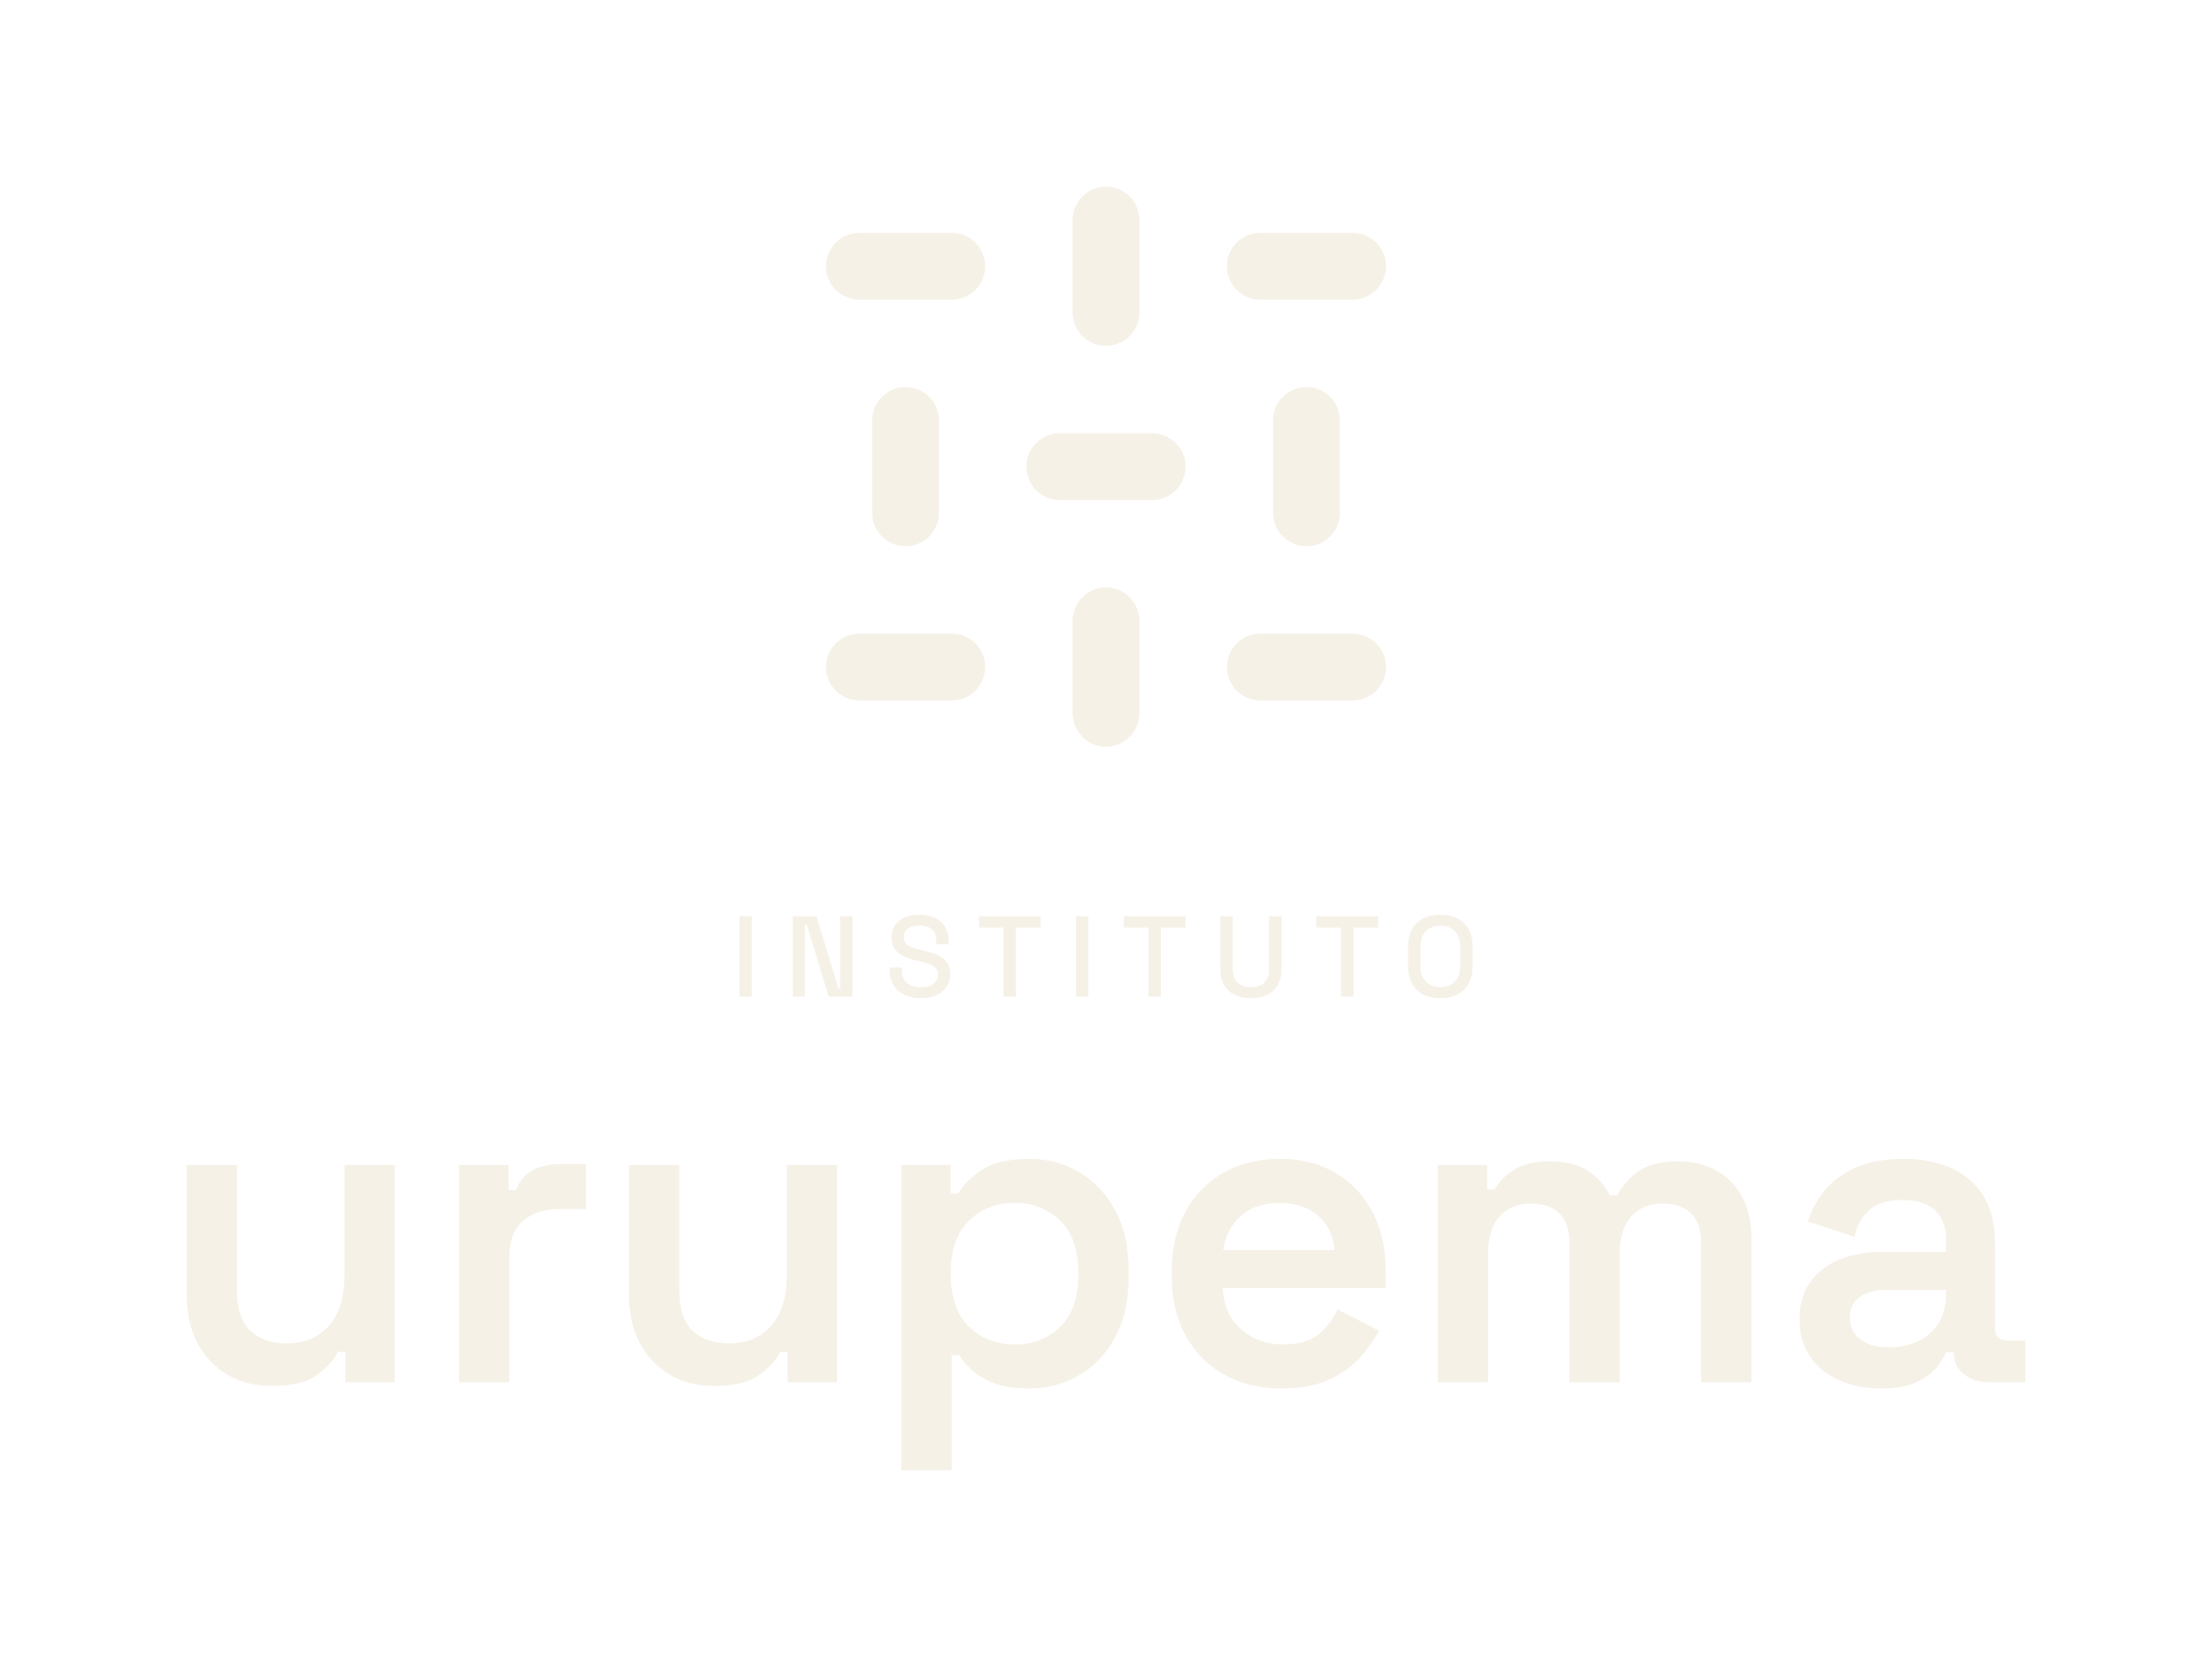
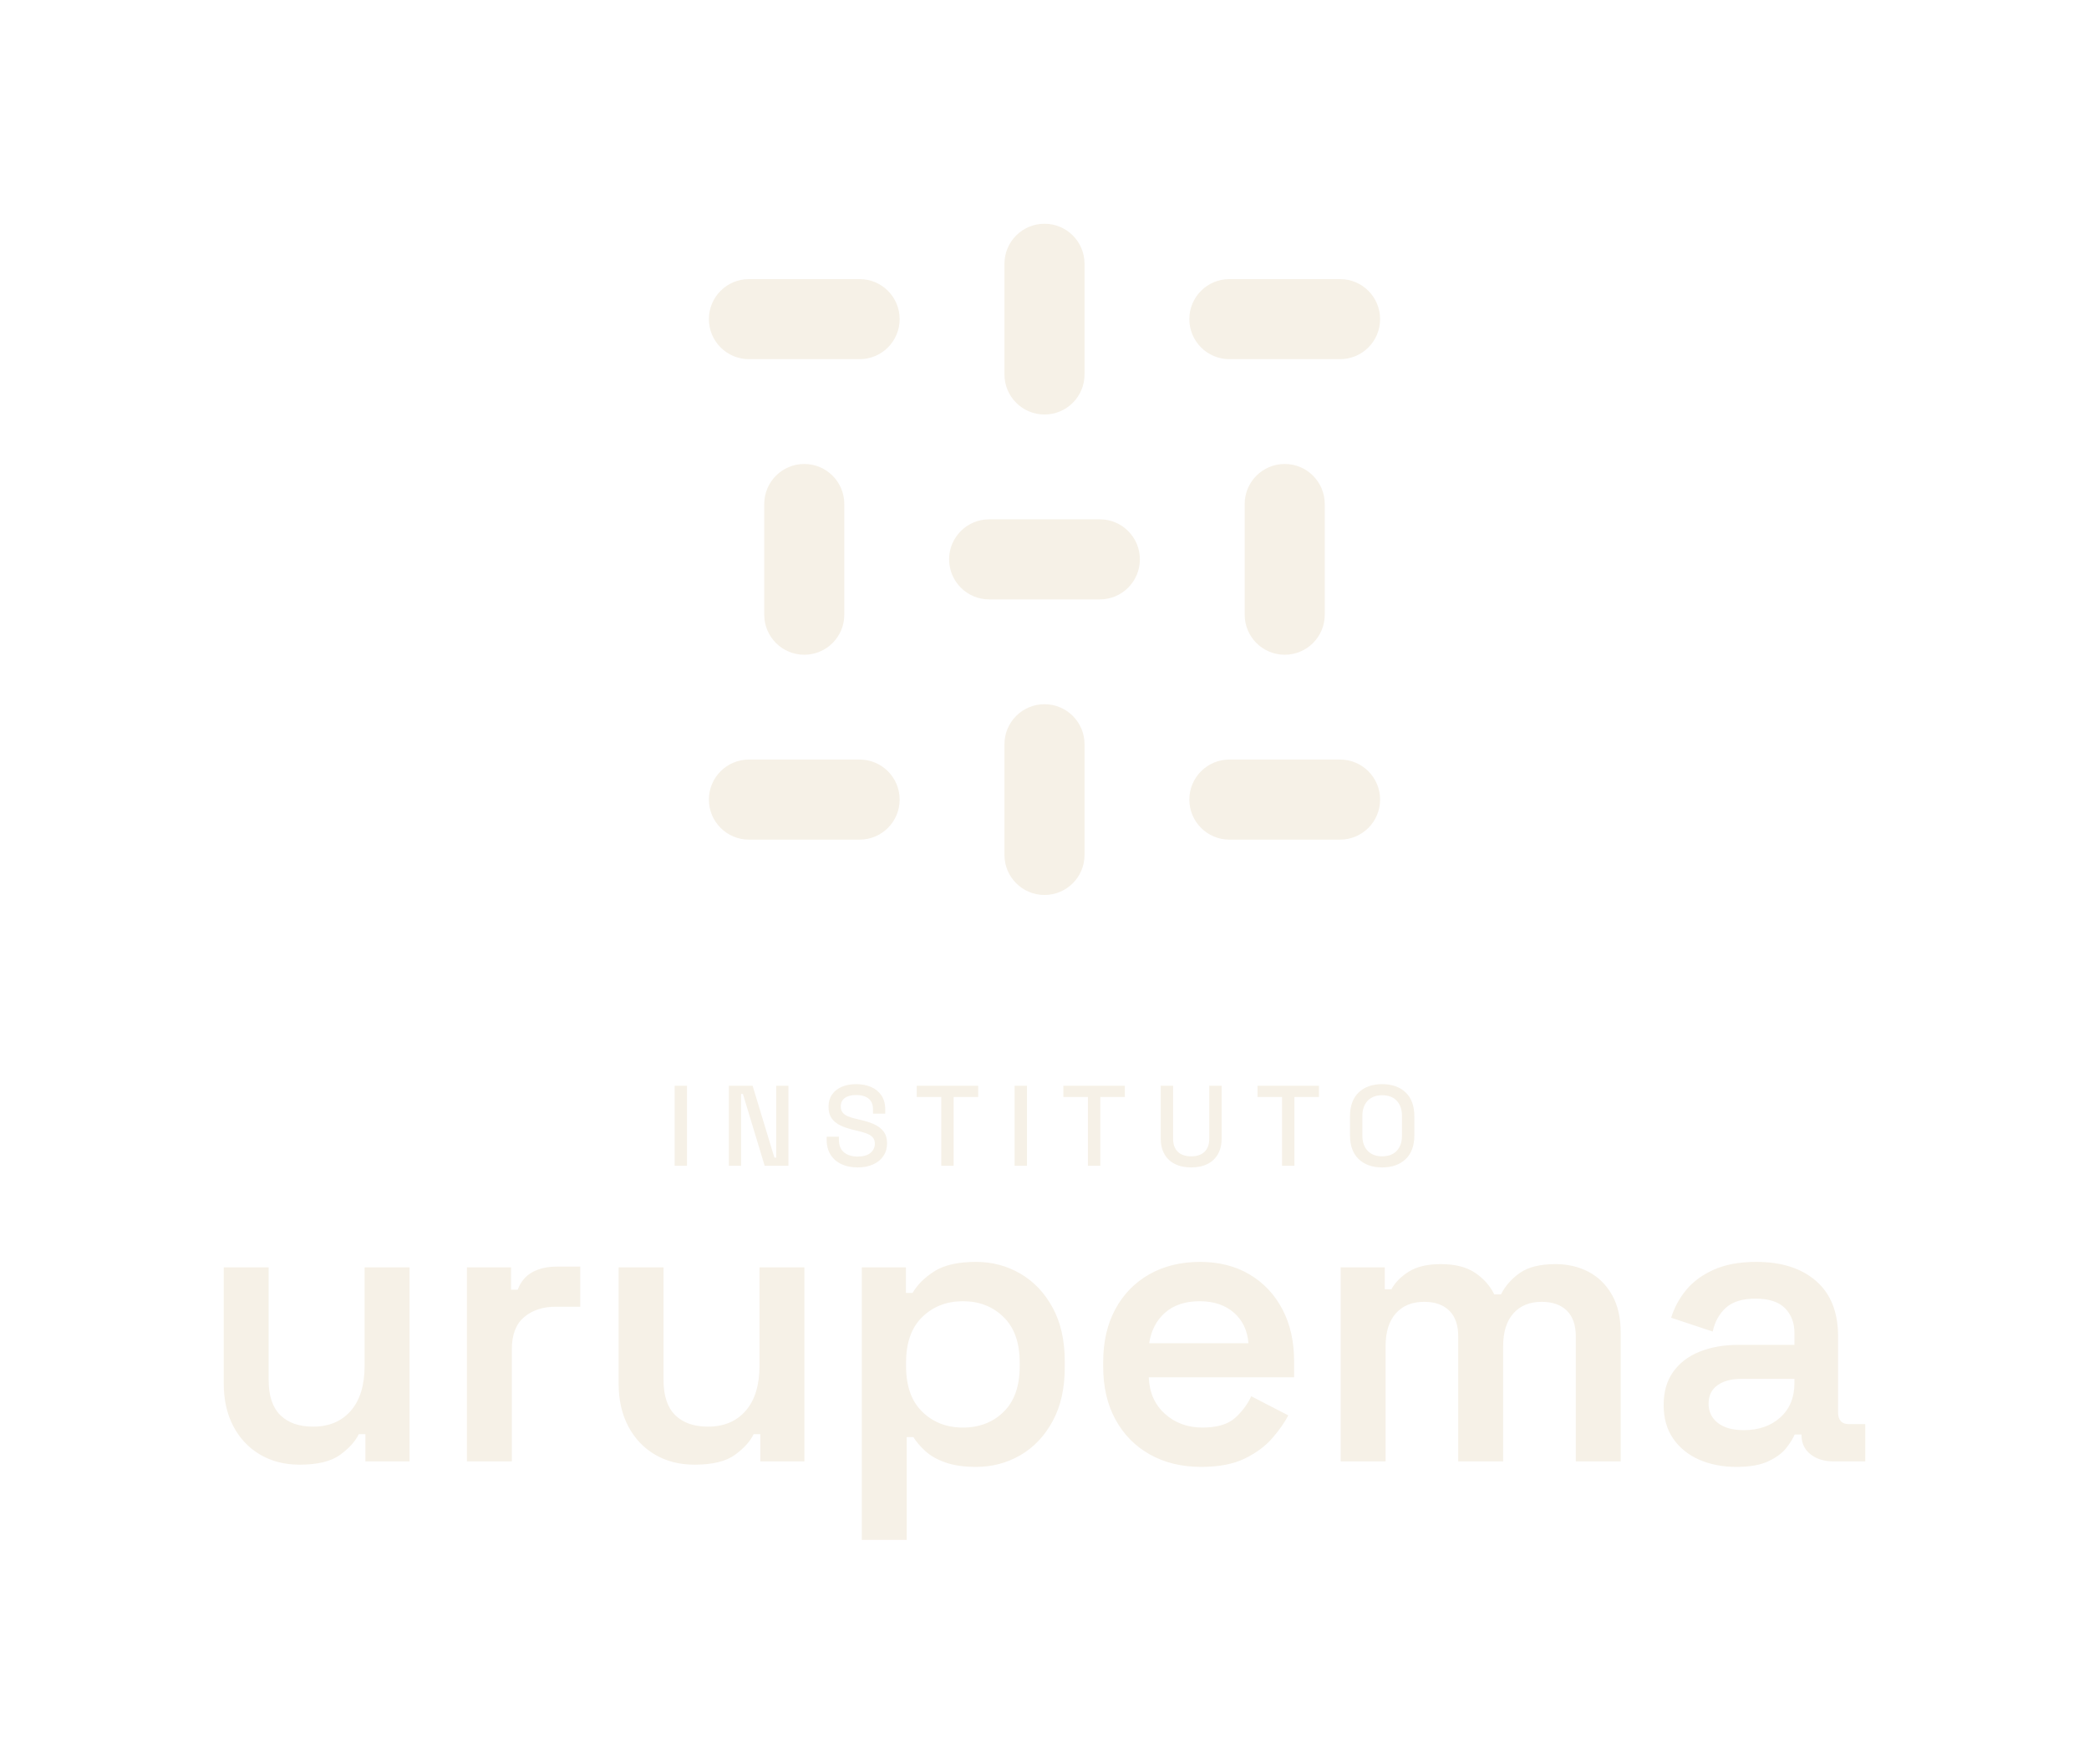
- <svg xmlns="http://www.w3.org/2000/svg" width="1125.61" height="843.25" viewBox="0 0 1125.61 843.25" role="img" aria-labelledby="t d">
-   <rect x="420.306" y="118.500" width="81.000" height="34.000" rx="17.000" fill="#F6F1E7" />
-   <rect x="545.806" y="95.000" width="34.000" height="81.000" rx="17.000" fill="#F6F1E7" />
-   <rect x="624.306" y="118.500" width="81.000" height="34.000" rx="17.000" fill="#F6F1E7" />
-   <rect x="443.806" y="197.000" width="34.000" height="81.000" rx="17.000" fill="#F6F1E7" />
-   <rect x="522.306" y="220.500" width="81.000" height="34.000" rx="17.000" fill="#F6F1E7" />
-   <rect x="647.806" y="197.000" width="34.000" height="81.000" rx="17.000" fill="#F6F1E7" />
-   <rect x="420.306" y="322.500" width="81.000" height="34.000" rx="17.000" fill="#F6F1E7" />
-   <rect x="545.806" y="299.000" width="34.000" height="81.000" rx="17.000" fill="#F6F1E7" />
-   <rect x="624.306" y="322.500" width="81.000" height="34.000" rx="17.000" fill="#F6F1E7" />
-   <path d="M376.238 507.215V466.318H382.559V507.215ZM403.347 507.215V466.318H415.476L426.603 503.02H427.532V466.318H433.778V507.215H421.648L410.522 470.492H409.593V507.215ZM468.497 508.033Q463.887 508.033 460.326 506.39Q456.765 504.747 454.74 501.582Q452.716 498.417 452.716 493.813V492.361H458.962V493.813Q458.962 498.189 461.578 500.336Q464.194 502.483 468.497 502.483Q472.858 502.483 475.091 500.629Q477.325 498.776 477.325 495.893Q477.325 493.933 476.279 492.728Q475.233 491.523 473.29 490.769Q471.348 490.015 468.657 489.39L466.475 488.873Q462.575 487.959 459.699 486.568Q456.823 485.178 455.247 482.912Q453.671 480.647 453.671 477.051Q453.671 473.455 455.433 470.868Q457.194 468.281 460.365 466.891Q463.536 465.5 467.795 465.5Q472.055 465.5 475.411 466.959Q478.768 468.418 480.704 471.287Q482.641 474.156 482.641 478.473V480.574H476.396V478.473Q476.396 475.83 475.316 474.204Q474.237 472.578 472.297 471.814Q470.357 471.05 467.795 471.05Q464.024 471.05 461.971 472.59Q459.917 474.129 459.917 476.899Q459.917 478.745 460.828 479.94Q461.74 481.135 463.491 481.897Q465.242 482.659 467.819 483.247L470.001 483.764Q473.974 484.637 477.022 486.026Q480.071 487.415 481.82 489.739Q483.57 492.063 483.57 495.741Q483.57 499.419 481.712 502.181Q479.854 504.943 476.47 506.488Q473.086 508.033 468.497 508.033ZM510.668 507.215V472.061H498.136V466.318H529.521V472.061H516.989V507.215ZM547.54 507.215V466.318H553.861V507.215ZM584.4 507.215V472.061H571.868V466.318H603.254V472.061H590.722V507.215ZM636.556 508.033Q631.756 508.033 628.266 506.295Q624.775 504.557 622.886 501.231Q620.997 497.905 620.997 493.191V466.318H627.319V493.342Q627.319 497.695 629.717 500.031Q632.116 502.366 636.556 502.366Q640.996 502.366 643.395 500.031Q645.793 497.695 645.793 493.342V466.318H652.115V493.191Q652.115 497.905 650.236 501.231Q648.358 504.557 644.857 506.295Q641.356 508.033 636.556 508.033ZM682.379 507.215V472.061H669.847V466.318H701.233V472.061H688.7V507.215ZM732.937 508.033Q725.409 508.033 720.954 503.798Q716.499 499.562 716.499 491.572V481.961Q716.499 473.972 720.954 469.736Q725.409 465.5 732.937 465.5Q740.465 465.5 744.92 469.736Q749.375 473.972 749.375 481.961V491.572Q749.375 499.562 744.92 503.798Q740.465 508.033 732.937 508.033ZM732.937 502.366Q737.751 502.366 740.402 499.527Q743.053 496.687 743.053 491.765V481.768Q743.053 476.846 740.402 474.007Q737.751 471.167 732.937 471.167Q728.181 471.167 725.501 474.007Q722.821 476.846 722.821 481.768V491.765Q722.821 496.687 725.501 499.527Q728.181 502.366 732.937 502.366Z" fill="#F6F1E7" />
-   <path d="M138.218 705.368Q125.477 705.368 115.706 699.616Q105.935 693.863 100.467 683.446Q95.0 673.029 95.0 659.146V592.924H120.606V657.144Q120.606 670.573 127.247 677.131Q133.889 683.689 145.925 683.689Q159.567 683.689 167.431 674.645Q175.295 665.601 175.295 648.95V592.924H200.9V703.5H175.742V687.979H171.95Q169.031 694.12 161.334 699.744Q153.638 705.368 138.218 705.368ZM233.603 703.5V592.924H258.761V605.648H262.553Q265.132 598.819 270.915 595.648Q276.698 592.476 284.892 592.476H298.198V615.341H284.249Q273.236 615.341 266.223 621.262Q259.209 627.182 259.209 639.548V703.5ZM363.285 705.368Q350.544 705.368 340.773 699.616Q331.002 693.863 325.535 683.446Q320.067 673.029 320.067 659.146V592.924H345.673V657.144Q345.673 670.573 352.315 677.131Q358.956 683.689 370.993 683.689Q384.634 683.689 392.498 674.645Q400.362 665.601 400.362 648.95V592.924H425.968V703.5H400.81V687.979H397.017Q394.098 694.12 386.402 699.744Q378.706 705.368 363.285 705.368ZM458.671 748.245V592.924H483.829V607.483H487.621Q491.581 600.564 499.968 595.178Q508.354 589.792 523.853 589.792Q537.472 589.792 548.96 596.431Q560.449 603.07 567.404 615.783Q574.359 628.496 574.359 646.5V649.923Q574.359 667.889 567.423 680.621Q560.488 693.354 549 699.993Q537.511 706.632 523.853 706.632Q513.472 706.632 506.374 704.126Q499.277 701.621 494.942 697.675Q490.608 693.729 488.068 689.651H484.276V748.245ZM516.291 684.215Q530.43 684.215 539.553 675.218Q548.675 666.222 548.675 649.291V647.132Q548.675 630.202 539.46 621.206Q530.246 612.209 516.291 612.209Q502.375 612.209 493.141 621.206Q483.907 630.202 483.907 647.132V649.291Q483.907 666.222 493.141 675.218Q502.375 684.215 516.291 684.215ZM652.114 706.632Q635.52 706.632 622.918 699.585Q610.317 692.537 603.289 679.693Q596.261 666.848 596.261 649.554V646.87Q596.261 629.536 603.197 616.711Q610.132 603.886 622.602 596.839Q635.072 589.792 651.471 589.792Q667.607 589.792 679.63 596.906Q691.652 604.021 698.364 616.728Q705.076 629.436 705.076 646.361V655.55H622.236Q622.723 668.526 631.423 676.37Q640.123 684.215 652.853 684.215Q665.297 684.215 671.38 678.756Q677.462 673.297 680.645 666.367L701.77 677.274Q698.599 683.365 692.67 690.228Q686.741 697.09 676.976 701.861Q667.21 706.632 652.114 706.632ZM622.46 636.164H679.062Q678.167 625.135 670.697 618.672Q663.228 612.209 651.287 612.209Q639.015 612.209 631.599 618.672Q624.183 625.135 622.46 636.164ZM731.615 703.5V592.924H756.773V605.397H760.565Q763.552 599.725 770.381 595.39Q777.21 591.056 788.643 591.056Q800.735 591.056 808.07 595.897Q815.406 600.737 819.17 608.316H822.962Q826.765 600.922 833.897 595.989Q841.028 591.056 854.093 591.056Q864.541 591.056 872.911 595.458Q881.282 599.859 886.257 608.579Q891.232 617.299 891.232 630.292V703.5H865.626V632.188Q865.626 622.584 860.517 617.567Q855.408 612.55 846.162 612.55Q835.955 612.55 830.091 619.094Q824.226 625.638 824.226 637.87V703.5H798.621V632.188Q798.621 622.584 793.511 617.567Q788.402 612.55 779.157 612.55Q768.949 612.55 763.085 619.094Q757.221 625.638 757.221 637.87V703.5ZM957.158 706.632Q945.379 706.632 936.002 702.532Q926.625 698.433 921.163 690.549Q915.702 682.666 915.702 671.373Q915.702 660.041 921.163 652.421Q926.625 644.8 936.259 640.944Q945.893 637.087 958.187 637.087H990.258V630.392Q990.258 621.622 984.866 616.177Q979.474 610.733 968.07 610.733Q956.889 610.733 951.176 615.934Q945.463 621.136 943.662 629.486L919.98 621.622Q922.665 612.925 928.574 605.76Q934.483 598.595 944.38 594.194Q954.277 589.792 968.439 589.792Q990.129 589.792 1002.627 600.715Q1015.125 611.638 1015.125 632.171V675.557Q1015.125 682.268 1021.389 682.268H1030.612V703.5H1012.603Q1004.56 703.5 999.425 699.453Q994.291 695.407 994.291 688.617V688.158H990.392Q989.145 691.234 985.758 695.656Q982.372 700.077 975.542 703.355Q968.713 706.632 957.158 706.632ZM961.375 685.691Q974.172 685.691 982.215 678.426Q990.258 671.161 990.258 658.789V656.473H959.887Q951.391 656.473 946.349 660.123Q941.307 663.772 941.307 670.596Q941.307 677.419 946.573 681.555Q951.839 685.691 961.375 685.691Z" fill="#F6F1E7" />
+ <svg xmlns="http://www.w3.org/2000/svg" width="887.00" height="748.83" viewBox="0 0 887.00 748.83" role="img" aria-labelledby="t d">
+   <rect x="300.998" y="118.500" width="81.000" height="34.000" rx="17.000" fill="#F6F1E7" />
+   <rect x="426.498" y="95.000" width="34.000" height="81.000" rx="17.000" fill="#F6F1E7" />
+   <rect x="504.998" y="118.500" width="81.000" height="34.000" rx="17.000" fill="#F6F1E7" />
+   <rect x="324.498" y="197.000" width="34.000" height="81.000" rx="17.000" fill="#F6F1E7" />
+   <rect x="402.998" y="220.500" width="81.000" height="34.000" rx="17.000" fill="#F6F1E7" />
+   <rect x="528.498" y="197.000" width="34.000" height="81.000" rx="17.000" fill="#F6F1E7" />
+   <rect x="300.998" y="322.500" width="81.000" height="34.000" rx="17.000" fill="#F6F1E7" />
+   <rect x="426.498" y="299.000" width="34.000" height="81.000" rx="17.000" fill="#F6F1E7" />
+   <rect x="504.998" y="322.500" width="81.000" height="34.000" rx="17.000" fill="#F6F1E7" />
+   <path d="M286.452 495.0V461.0H291.707V495.0ZM309.475 495.0V461.0H319.558L328.809 491.513H329.581V461.0H334.773V495.0H324.69L315.439 464.47H314.667V495.0ZM364.123 495.68Q360.29 495.68 357.33 494.314Q354.369 492.948 352.686 490.316Q351.003 487.685 351.003 483.858V482.651H356.196V483.858Q356.196 487.496 358.37 489.281Q360.545 491.066 364.123 491.066Q367.748 491.066 369.605 489.525Q371.462 487.984 371.462 485.587Q371.462 483.957 370.592 482.956Q369.723 481.954 368.108 481.327Q366.493 480.701 364.256 480.181L362.442 479.751Q359.2 478.991 356.809 477.835Q354.418 476.679 353.108 474.796Q351.797 472.912 351.797 469.923Q351.797 466.933 353.262 464.783Q354.726 462.632 357.363 461.476Q359.999 460.32 363.54 460.32Q367.081 460.32 369.871 461.533Q372.661 462.746 374.272 465.131Q375.882 467.516 375.882 471.105V472.851H370.689V471.105Q370.689 468.907 369.792 467.556Q368.895 466.204 367.282 465.569Q365.669 464.934 363.54 464.934Q360.404 464.934 358.697 466.214Q356.99 467.494 356.99 469.796Q356.99 471.331 357.748 472.324Q358.505 473.318 359.961 473.952Q361.417 474.585 363.559 475.074L365.373 475.503Q368.676 476.23 371.21 477.384Q373.745 478.539 375.199 480.471Q376.654 482.403 376.654 485.461Q376.654 488.518 375.109 490.814Q373.565 493.111 370.751 494.395Q367.938 495.68 364.123 495.68ZM399.667 495.0V465.775H389.249V461.0H415.341V465.775H404.923V495.0ZM430.806 495.0V461.0H436.062V495.0ZM461.936 495.0V465.775H451.517V461.0H477.61V465.775H467.191V495.0ZM505.781 495.68Q501.791 495.68 498.889 494.235Q495.987 492.79 494.417 490.025Q492.846 487.26 492.846 483.34V461.0H498.102V483.467Q498.102 487.085 500.096 489.027Q502.09 490.969 505.781 490.969Q509.472 490.969 511.466 489.027Q513.46 487.085 513.46 483.467V461.0H518.716V483.34Q518.716 487.26 517.154 490.025Q515.593 492.79 512.682 494.235Q509.771 495.68 505.781 495.68ZM544.361 495.0V465.775H533.943V461.0H560.035V465.775H549.617V495.0ZM586.878 495.68Q580.62 495.68 576.916 492.159Q573.213 488.637 573.213 481.995V474.005Q573.213 467.363 576.916 463.841Q580.62 460.32 586.878 460.32Q593.137 460.32 596.84 463.841Q600.544 467.363 600.544 474.005V481.995Q600.544 488.637 596.84 492.159Q593.137 495.68 586.878 495.68ZM586.878 490.969Q590.881 490.969 593.085 488.608Q595.288 486.247 595.288 482.155V473.845Q595.288 469.753 593.085 467.392Q590.881 465.031 586.878 465.031Q582.925 465.031 580.696 467.392Q578.468 469.753 578.468 473.845V482.155Q578.468 486.247 580.696 488.608Q582.925 490.969 586.878 490.969Z" fill="#F6F1E7" />
+   <path d="M127.196 621.892Q117.704 621.892 110.425 617.606Q103.146 613.321 99.073 605.56Q95.0 597.8 95.0 587.458V538.125H114.075V585.967Q114.075 595.971 119.023 600.856Q123.971 605.742 132.938 605.742Q143.1 605.742 148.958 599.004Q154.817 592.267 154.817 579.862V538.125H173.892V620.5H155.15V608.938H152.325Q150.15 613.513 144.417 617.702Q138.683 621.892 127.196 621.892ZM198.254 620.5V538.125H216.996V547.604H219.821Q221.742 542.517 226.05 540.154Q230.358 537.792 236.463 537.792H246.375V554.825H235.983Q227.779 554.825 222.554 559.235Q217.329 563.646 217.329 572.858V620.5ZM294.862 621.892Q285.371 621.892 278.092 617.606Q270.812 613.321 266.74 605.56Q262.667 597.8 262.667 587.458V538.125H281.742V585.967Q281.742 595.971 286.69 600.856Q291.638 605.742 300.604 605.742Q310.767 605.742 316.625 599.004Q322.483 592.267 322.483 579.862V538.125H341.558V620.5H322.817V608.938H319.992Q317.817 613.513 312.083 617.702Q306.35 621.892 294.862 621.892ZM365.921 653.833V538.125H384.663V548.971H387.488Q390.438 543.817 396.686 539.804Q402.933 535.792 414.479 535.792Q424.625 535.792 433.183 540.737Q441.742 545.683 446.923 555.154Q452.104 564.625 452.104 578.037V580.587Q452.104 593.971 446.938 603.456Q441.771 612.942 433.213 617.888Q424.654 622.833 414.479 622.833Q406.746 622.833 401.458 620.967Q396.171 619.1 392.942 616.16Q389.713 613.221 387.821 610.183H384.996V653.833ZM408.846 606.133Q419.379 606.133 426.175 599.431Q432.971 592.729 432.971 580.117V578.508Q432.971 565.896 426.106 559.194Q419.242 552.492 408.846 552.492Q398.479 552.492 391.6 559.194Q384.721 565.896 384.721 578.508V580.117Q384.721 592.729 391.6 599.431Q398.479 606.133 408.846 606.133ZM510.029 622.833Q497.667 622.833 488.279 617.583Q478.892 612.333 473.656 602.765Q468.421 593.196 468.421 580.312V578.312Q468.421 565.4 473.587 555.846Q478.754 546.292 488.044 541.042Q497.333 535.792 509.55 535.792Q521.571 535.792 530.527 541.092Q539.483 546.392 544.483 555.858Q549.483 565.325 549.483 577.933V584.779H487.771Q488.133 594.446 494.615 600.29Q501.096 606.133 510.579 606.133Q519.85 606.133 524.381 602.067Q528.912 598 531.283 592.837L547.021 600.963Q544.658 605.5 540.242 610.612Q535.825 615.725 528.55 619.279Q521.275 622.833 510.029 622.833ZM487.938 570.337H530.104Q529.437 562.121 523.873 557.306Q518.308 552.492 509.413 552.492Q500.271 552.492 494.746 557.306Q489.221 562.121 487.938 570.337ZM569.254 620.5V538.125H587.996V547.417H590.821Q593.046 543.192 598.133 539.962Q603.221 536.733 611.738 536.733Q620.746 536.733 626.21 540.34Q631.675 543.946 634.479 549.592H637.304Q640.138 544.083 645.45 540.408Q650.763 536.733 660.496 536.733Q668.279 536.733 674.515 540.012Q680.75 543.292 684.456 549.787Q688.163 556.283 688.163 565.963V620.5H669.087V567.375Q669.087 560.221 665.281 556.483Q661.475 552.746 654.587 552.746Q646.983 552.746 642.615 557.621Q638.246 562.496 638.246 571.608V620.5H619.171V567.375Q619.171 560.221 615.365 556.483Q611.558 552.746 604.671 552.746Q597.067 552.746 592.698 557.621Q588.329 562.496 588.329 571.608V620.5ZM737.275 622.833Q728.5 622.833 721.515 619.779Q714.529 616.725 710.46 610.852Q706.392 604.979 706.392 596.567Q706.392 588.125 710.46 582.448Q714.529 576.771 721.706 573.898Q728.883 571.025 738.042 571.025H761.933V566.037Q761.933 559.504 757.917 555.448Q753.9 551.392 745.404 551.392Q737.075 551.392 732.819 555.267Q728.563 559.142 727.221 565.362L709.579 559.504Q711.579 553.025 715.981 547.687Q720.383 542.35 727.756 539.071Q735.129 535.792 745.679 535.792Q761.838 535.792 771.148 543.929Q780.458 552.067 780.458 567.362V599.683Q780.458 604.683 785.125 604.683H791.996V620.5H778.579Q772.587 620.5 768.762 617.485Q764.937 614.471 764.937 609.413V609.071H762.033Q761.104 611.362 758.581 614.656Q756.058 617.95 750.971 620.392Q745.883 622.833 737.275 622.833ZM740.417 607.233Q749.95 607.233 755.942 601.821Q761.933 596.408 761.933 587.192V585.467H739.308Q732.979 585.467 729.223 588.185Q725.467 590.904 725.467 595.987Q725.467 601.071 729.39 604.152Q733.313 607.233 740.417 607.233Z" fill="#F6F1E7" />
</svg>
